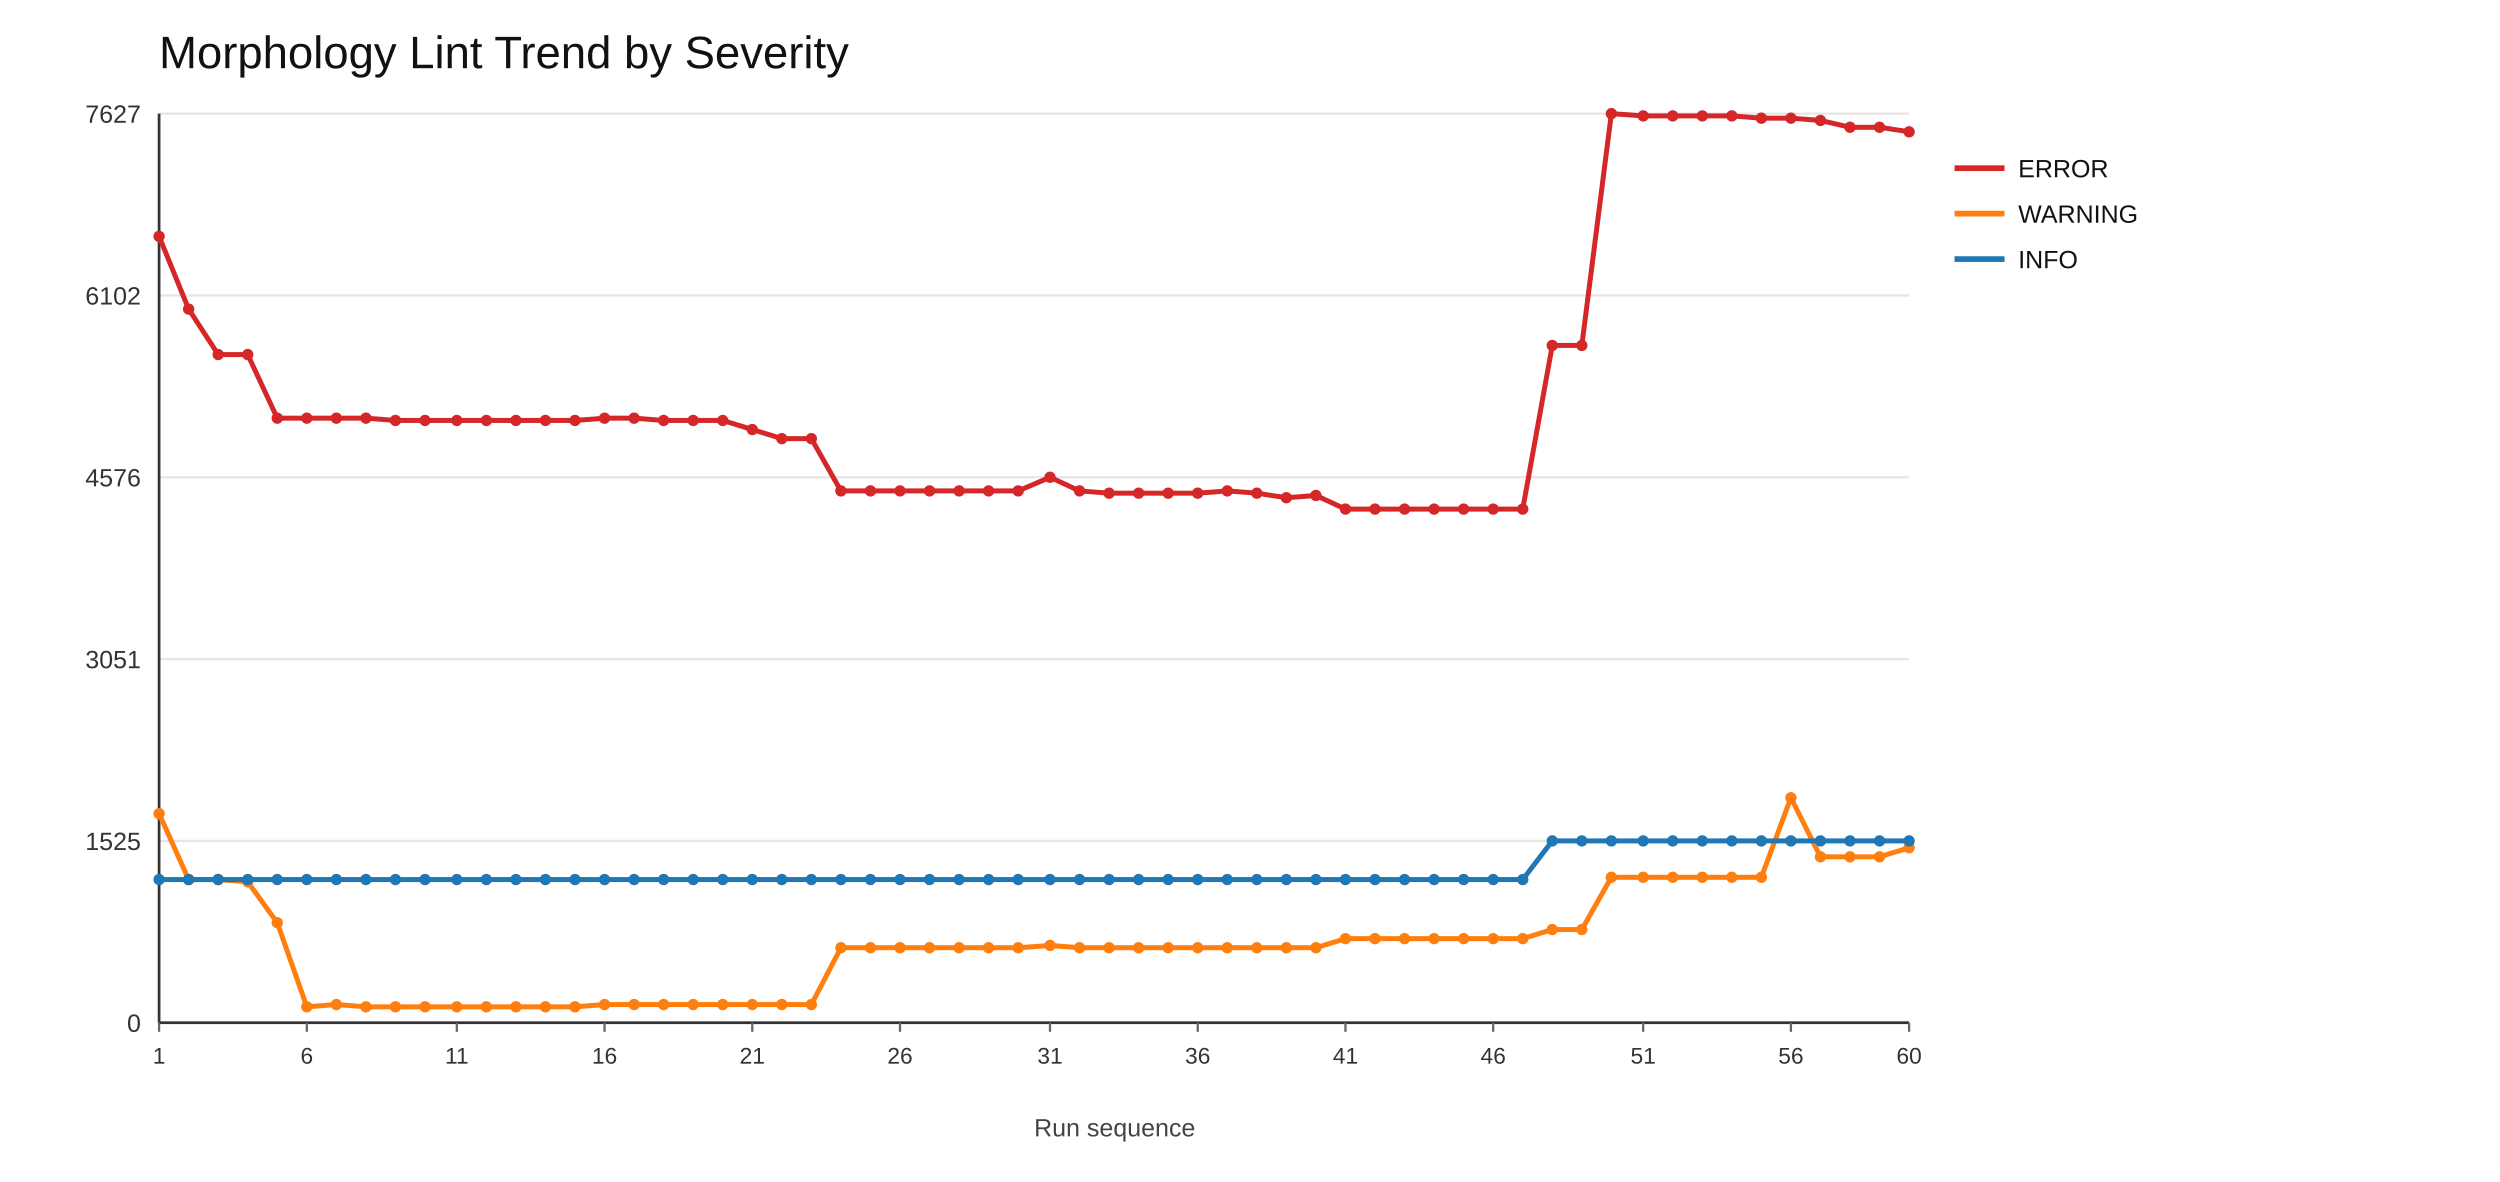
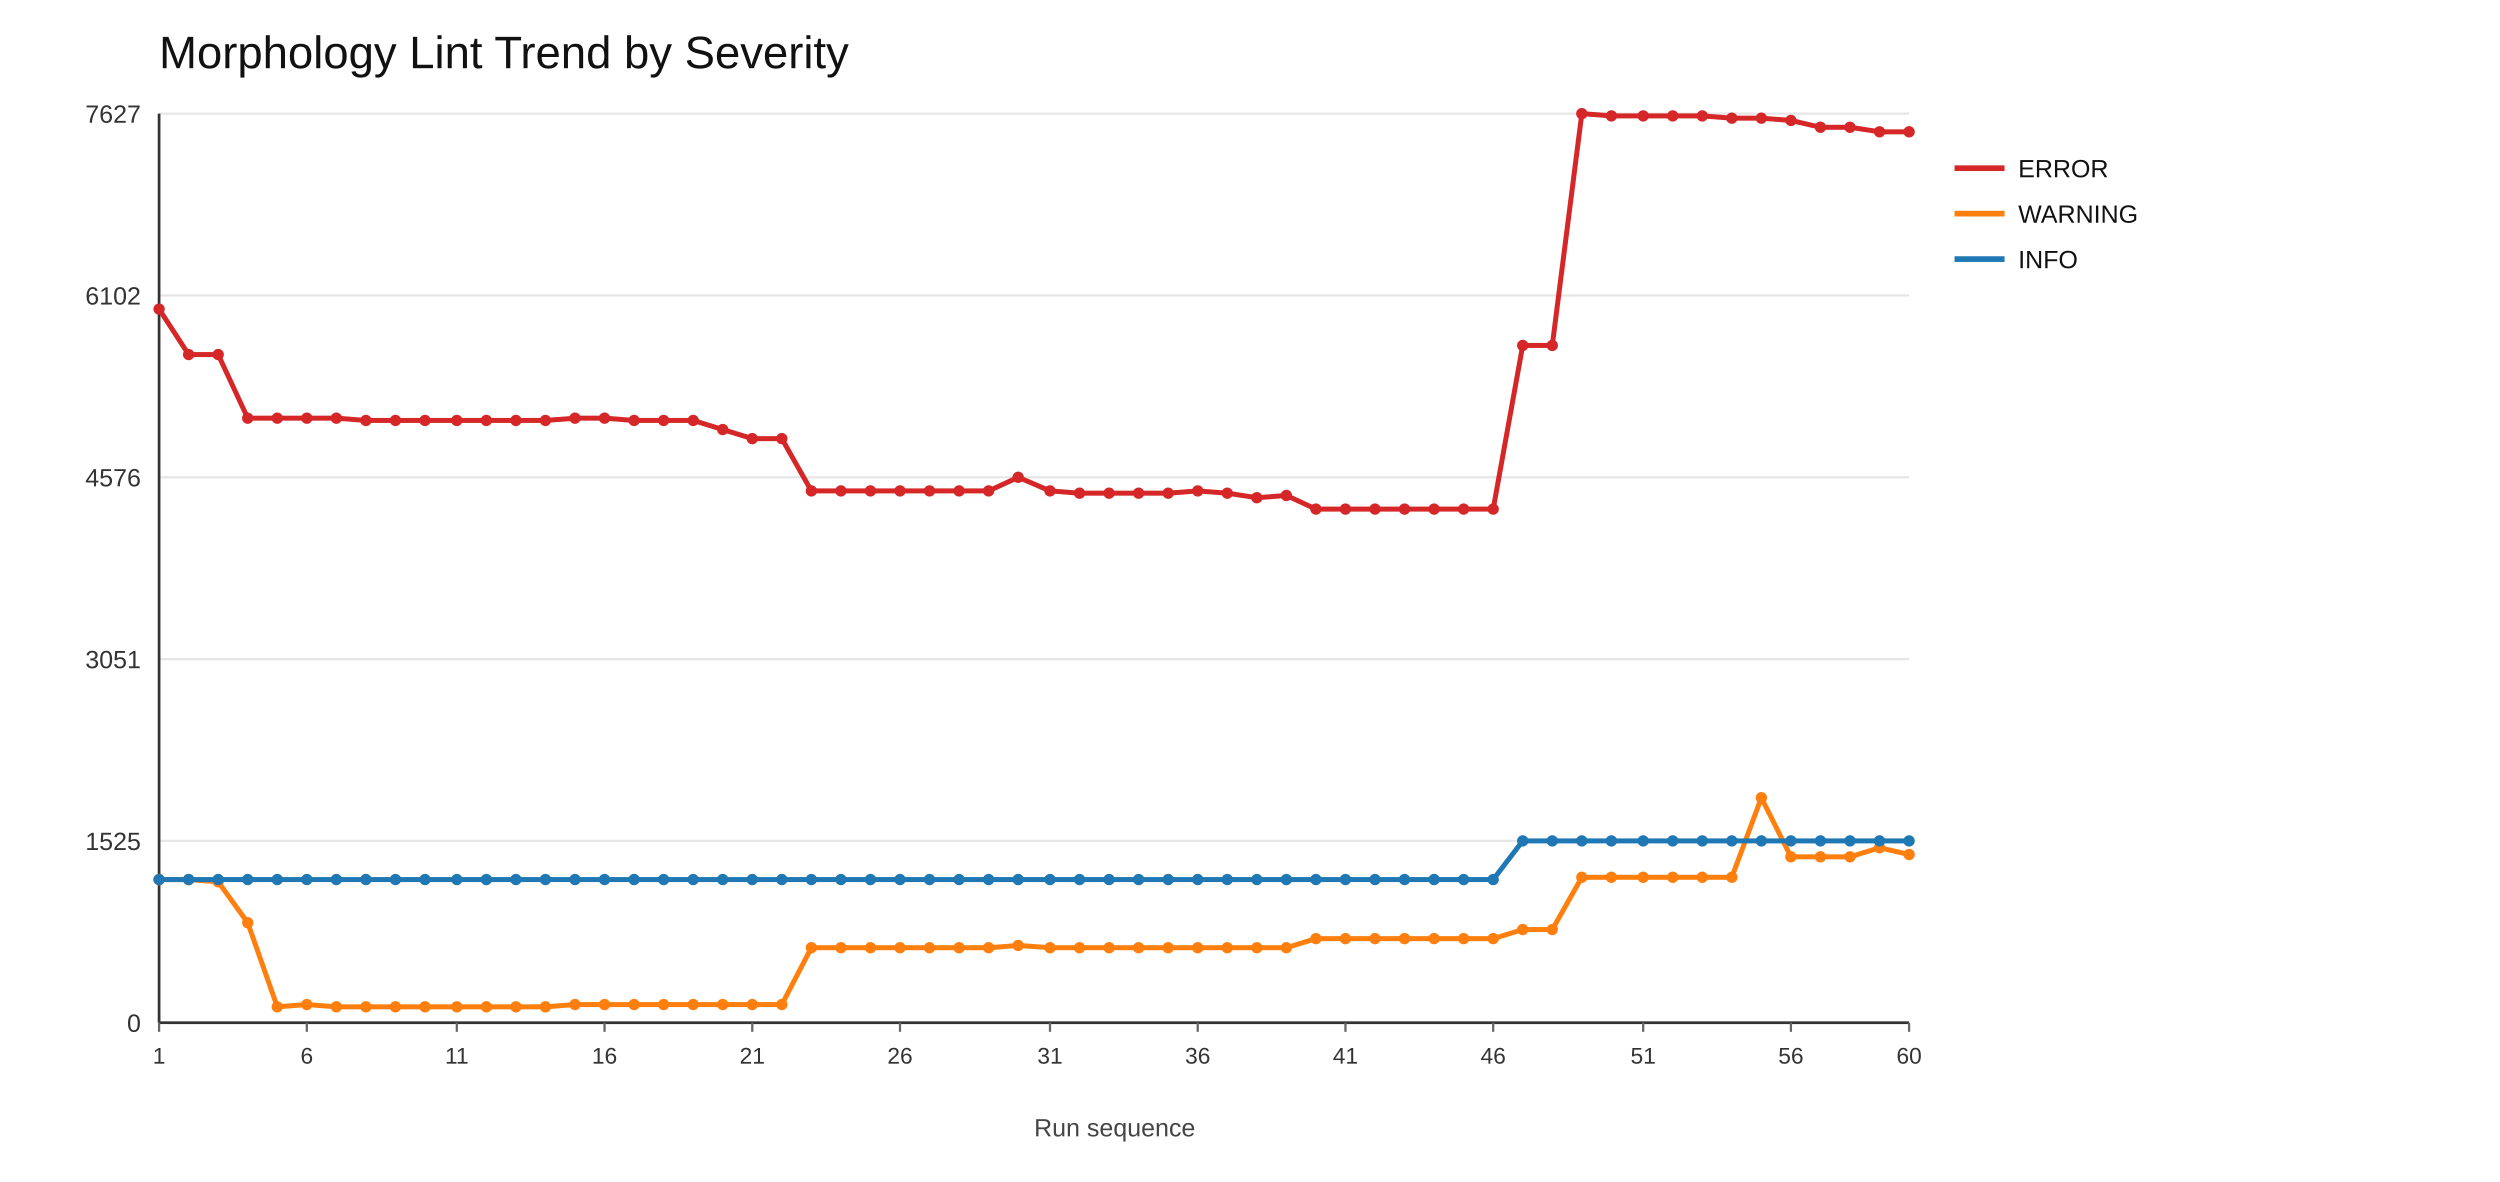
<svg xmlns="http://www.w3.org/2000/svg" width="1100" height="520">
  <rect x="0" y="0" width="1100" height="520" fill="#ffffff" />
  <text x="70" y="30" font-size="20" font-family="Arial" fill="#111">Morphology Lint Trend by Severity</text>
  <line x1="70" y1="450" x2="840" y2="450" stroke="#e6e6e6" stroke-width="1" />
  <text x="62" y="454" font-size="11" font-family="Arial" fill="#333" text-anchor="end">0</text>
  <line x1="70" y1="370" x2="840" y2="370" stroke="#e6e6e6" stroke-width="1" />
  <text x="62" y="374" font-size="11" font-family="Arial" fill="#333" text-anchor="end">1525</text>
  <line x1="70" y1="290" x2="840" y2="290" stroke="#e6e6e6" stroke-width="1" />
  <text x="62" y="294" font-size="11" font-family="Arial" fill="#333" text-anchor="end">3051</text>
  <line x1="70" y1="210" x2="840" y2="210" stroke="#e6e6e6" stroke-width="1" />
  <text x="62" y="214" font-size="11" font-family="Arial" fill="#333" text-anchor="end">4576</text>
  <line x1="70" y1="130" x2="840" y2="130" stroke="#e6e6e6" stroke-width="1" />
  <text x="62" y="134" font-size="11" font-family="Arial" fill="#333" text-anchor="end">6102</text>
  <line x1="70" y1="50" x2="840" y2="50" stroke="#e6e6e6" stroke-width="1" />
  <text x="62" y="54" font-size="11" font-family="Arial" fill="#333" text-anchor="end">7627</text>
  <line x1="70" y1="450" x2="840" y2="450" stroke="#333" stroke-width="1.2" />
  <line x1="70" y1="50" x2="70" y2="450" stroke="#333" stroke-width="1.2" />
  <line x1="70" y1="450" x2="70" y2="454" stroke="#666" stroke-width="1" />
  <text x="70" y="468" font-size="10" font-family="Arial" fill="#333" text-anchor="middle">1</text>
  <line x1="135" y1="450" x2="135" y2="454" stroke="#666" stroke-width="1" />
  <text x="135" y="468" font-size="10" font-family="Arial" fill="#333" text-anchor="middle">6</text>
  <line x1="201" y1="450" x2="201" y2="454" stroke="#666" stroke-width="1" />
  <text x="201" y="468" font-size="10" font-family="Arial" fill="#333" text-anchor="middle">11</text>
  <line x1="266" y1="450" x2="266" y2="454" stroke="#666" stroke-width="1" />
  <text x="266" y="468" font-size="10" font-family="Arial" fill="#333" text-anchor="middle">16</text>
  <line x1="331" y1="450" x2="331" y2="454" stroke="#666" stroke-width="1" />
  <text x="331" y="468" font-size="10" font-family="Arial" fill="#333" text-anchor="middle">21</text>
  <line x1="396" y1="450" x2="396" y2="454" stroke="#666" stroke-width="1" />
  <text x="396" y="468" font-size="10" font-family="Arial" fill="#333" text-anchor="middle">26</text>
  <line x1="462" y1="450" x2="462" y2="454" stroke="#666" stroke-width="1" />
  <text x="462" y="468" font-size="10" font-family="Arial" fill="#333" text-anchor="middle">31</text>
  <line x1="527" y1="450" x2="527" y2="454" stroke="#666" stroke-width="1" />
  <text x="527" y="468" font-size="10" font-family="Arial" fill="#333" text-anchor="middle">36</text>
  <line x1="592" y1="450" x2="592" y2="454" stroke="#666" stroke-width="1" />
  <text x="592" y="468" font-size="10" font-family="Arial" fill="#333" text-anchor="middle">41</text>
  <line x1="657" y1="450" x2="657" y2="454" stroke="#666" stroke-width="1" />
  <text x="657" y="468" font-size="10" font-family="Arial" fill="#333" text-anchor="middle">46</text>
  <line x1="723" y1="450" x2="723" y2="454" stroke="#666" stroke-width="1" />
  <text x="723" y="468" font-size="10" font-family="Arial" fill="#333" text-anchor="middle">51</text>
  <line x1="788" y1="450" x2="788" y2="454" stroke="#666" stroke-width="1" />
  <text x="788" y="468" font-size="10" font-family="Arial" fill="#333" text-anchor="middle">56</text>
  <line x1="840" y1="450" x2="840" y2="454" stroke="#666" stroke-width="1" />
  <text x="840" y="468" font-size="10" font-family="Arial" fill="#333" text-anchor="middle">60</text>
-   <polyline fill="none" stroke="#d62728" stroke-width="2.2" points="70,104 83,136 96,156 109,156 122,184 135,184 148,184 161,184 174,185 187,185 201,185 214,185 227,185 240,185 253,185 266,184 279,184 292,185 305,185 318,185 331,189 344,193 357,193 370,216 383,216 396,216 409,216 422,216 435,216 448,216 462,210 475,216 488,217 501,217 514,217 527,217 540,216 553,217 566,219 579,218 592,224 605,224 618,224 631,224 644,224 657,224 670,224 683,152 696,152 709,50 723,51 736,51 749,51 762,51 775,52 788,52 801,53 814,56 827,56 840,58" />
-   <circle cx="70" cy="104" r="2.5" fill="#d62728" />
-   <circle cx="83" cy="136" r="2.5" fill="#d62728" />
+   <polyline fill="none" stroke="#d62728" stroke-width="2.2" points="70,136 83,156 96,156 109,184 122,184 135,184 148,184 161,185 174,185 187,185 201,185 214,185 227,185 240,185 253,184 266,184 279,185 292,185 305,185 318,189 331,193 344,193 357,216 370,216 383,216 396,216 409,216 422,216 435,216 448,210 462,216 475,217 488,217 501,217 514,217 527,216 540,217 553,219 566,218 579,224 592,224 605,224 618,224 631,224 644,224 657,224 670,152 683,152 696,50 709,51 723,51 736,51 749,51 762,52 775,52 788,53 801,56 814,56 827,58 840,58" />
+   <circle cx="70" cy="136" r="2.5" fill="#d62728" />
+   <circle cx="83" cy="156" r="2.5" fill="#d62728" />
  <circle cx="96" cy="156" r="2.5" fill="#d62728" />
-   <circle cx="109" cy="156" r="2.5" fill="#d62728" />
+   <circle cx="109" cy="184" r="2.5" fill="#d62728" />
  <circle cx="122" cy="184" r="2.5" fill="#d62728" />
  <circle cx="135" cy="184" r="2.5" fill="#d62728" />
  <circle cx="148" cy="184" r="2.5" fill="#d62728" />
-   <circle cx="161" cy="184" r="2.5" fill="#d62728" />
+   <circle cx="161" cy="185" r="2.5" fill="#d62728" />
  <circle cx="174" cy="185" r="2.5" fill="#d62728" />
  <circle cx="187" cy="185" r="2.5" fill="#d62728" />
  <circle cx="201" cy="185" r="2.5" fill="#d62728" />
  <circle cx="214" cy="185" r="2.5" fill="#d62728" />
  <circle cx="227" cy="185" r="2.5" fill="#d62728" />
  <circle cx="240" cy="185" r="2.5" fill="#d62728" />
-   <circle cx="253" cy="185" r="2.5" fill="#d62728" />
+   <circle cx="253" cy="184" r="2.5" fill="#d62728" />
  <circle cx="266" cy="184" r="2.5" fill="#d62728" />
-   <circle cx="279" cy="184" r="2.5" fill="#d62728" />
+   <circle cx="279" cy="185" r="2.5" fill="#d62728" />
  <circle cx="292" cy="185" r="2.5" fill="#d62728" />
  <circle cx="305" cy="185" r="2.5" fill="#d62728" />
-   <circle cx="318" cy="185" r="2.5" fill="#d62728" />
-   <circle cx="331" cy="189" r="2.5" fill="#d62728" />
+   <circle cx="318" cy="189" r="2.5" fill="#d62728" />
+   <circle cx="331" cy="193" r="2.5" fill="#d62728" />
  <circle cx="344" cy="193" r="2.5" fill="#d62728" />
-   <circle cx="357" cy="193" r="2.5" fill="#d62728" />
+   <circle cx="357" cy="216" r="2.5" fill="#d62728" />
  <circle cx="370" cy="216" r="2.5" fill="#d62728" />
  <circle cx="383" cy="216" r="2.5" fill="#d62728" />
  <circle cx="396" cy="216" r="2.5" fill="#d62728" />
  <circle cx="409" cy="216" r="2.5" fill="#d62728" />
  <circle cx="422" cy="216" r="2.5" fill="#d62728" />
  <circle cx="435" cy="216" r="2.5" fill="#d62728" />
-   <circle cx="448" cy="216" r="2.5" fill="#d62728" />
-   <circle cx="462" cy="210" r="2.5" fill="#d62728" />
-   <circle cx="475" cy="216" r="2.5" fill="#d62728" />
+   <circle cx="448" cy="210" r="2.5" fill="#d62728" />
+   <circle cx="462" cy="216" r="2.5" fill="#d62728" />
+   <circle cx="475" cy="217" r="2.5" fill="#d62728" />
  <circle cx="488" cy="217" r="2.5" fill="#d62728" />
  <circle cx="501" cy="217" r="2.5" fill="#d62728" />
  <circle cx="514" cy="217" r="2.5" fill="#d62728" />
-   <circle cx="527" cy="217" r="2.5" fill="#d62728" />
-   <circle cx="540" cy="216" r="2.5" fill="#d62728" />
-   <circle cx="553" cy="217" r="2.5" fill="#d62728" />
-   <circle cx="566" cy="219" r="2.5" fill="#d62728" />
-   <circle cx="579" cy="218" r="2.5" fill="#d62728" />
+   <circle cx="527" cy="216" r="2.5" fill="#d62728" />
+   <circle cx="540" cy="217" r="2.5" fill="#d62728" />
+   <circle cx="553" cy="219" r="2.5" fill="#d62728" />
+   <circle cx="566" cy="218" r="2.5" fill="#d62728" />
+   <circle cx="579" cy="224" r="2.5" fill="#d62728" />
  <circle cx="592" cy="224" r="2.5" fill="#d62728" />
  <circle cx="605" cy="224" r="2.5" fill="#d62728" />
  <circle cx="618" cy="224" r="2.5" fill="#d62728" />
  <circle cx="631" cy="224" r="2.5" fill="#d62728" />
  <circle cx="644" cy="224" r="2.5" fill="#d62728" />
  <circle cx="657" cy="224" r="2.5" fill="#d62728" />
-   <circle cx="670" cy="224" r="2.5" fill="#d62728" />
+   <circle cx="670" cy="152" r="2.5" fill="#d62728" />
  <circle cx="683" cy="152" r="2.5" fill="#d62728" />
-   <circle cx="696" cy="152" r="2.5" fill="#d62728" />
-   <circle cx="709" cy="50" r="2.5" fill="#d62728" />
+   <circle cx="696" cy="50" r="2.5" fill="#d62728" />
+   <circle cx="709" cy="51" r="2.5" fill="#d62728" />
  <circle cx="723" cy="51" r="2.5" fill="#d62728" />
  <circle cx="736" cy="51" r="2.5" fill="#d62728" />
  <circle cx="749" cy="51" r="2.5" fill="#d62728" />
-   <circle cx="762" cy="51" r="2.5" fill="#d62728" />
+   <circle cx="762" cy="52" r="2.5" fill="#d62728" />
  <circle cx="775" cy="52" r="2.5" fill="#d62728" />
-   <circle cx="788" cy="52" r="2.5" fill="#d62728" />
-   <circle cx="801" cy="53" r="2.5" fill="#d62728" />
+   <circle cx="788" cy="53" r="2.5" fill="#d62728" />
+   <circle cx="801" cy="56" r="2.5" fill="#d62728" />
  <circle cx="814" cy="56" r="2.5" fill="#d62728" />
-   <circle cx="827" cy="56" r="2.5" fill="#d62728" />
+   <circle cx="827" cy="58" r="2.5" fill="#d62728" />
  <circle cx="840" cy="58" r="2.5" fill="#d62728" />
  <line x1="860" y1="74" x2="882" y2="74" stroke="#d62728" stroke-width="2.5" />
  <text x="888" y="78" font-size="11" font-family="Arial" fill="#111">ERROR</text>
-   <polyline fill="none" stroke="#ff7f0e" stroke-width="2.2" points="70,358 83,387 96,387 109,388 122,406 135,443 148,442 161,443 174,443 187,443 201,443 214,443 227,443 240,443 253,443 266,442 279,442 292,442 305,442 318,442 331,442 344,442 357,442 370,417 383,417 396,417 409,417 422,417 435,417 448,417 462,416 475,417 488,417 501,417 514,417 527,417 540,417 553,417 566,417 579,417 592,413 605,413 618,413 631,413 644,413 657,413 670,413 683,409 696,409 709,386 723,386 736,386 749,386 762,386 775,386 788,351 801,377 814,377 827,377 840,373" />
-   <circle cx="70" cy="358" r="2.5" fill="#ff7f0e" />
+   <polyline fill="none" stroke="#ff7f0e" stroke-width="2.2" points="70,387 83,387 96,388 109,406 122,443 135,442 148,443 161,443 174,443 187,443 201,443 214,443 227,443 240,443 253,442 266,442 279,442 292,442 305,442 318,442 331,442 344,442 357,417 370,417 383,417 396,417 409,417 422,417 435,417 448,416 462,417 475,417 488,417 501,417 514,417 527,417 540,417 553,417 566,417 579,413 592,413 605,413 618,413 631,413 644,413 657,413 670,409 683,409 696,386 709,386 723,386 736,386 749,386 762,386 775,351 788,377 801,377 814,377 827,373 840,376" />
+   <circle cx="70" cy="387" r="2.5" fill="#ff7f0e" />
  <circle cx="83" cy="387" r="2.5" fill="#ff7f0e" />
-   <circle cx="96" cy="387" r="2.5" fill="#ff7f0e" />
-   <circle cx="109" cy="388" r="2.5" fill="#ff7f0e" />
-   <circle cx="122" cy="406" r="2.5" fill="#ff7f0e" />
-   <circle cx="135" cy="443" r="2.5" fill="#ff7f0e" />
-   <circle cx="148" cy="442" r="2.5" fill="#ff7f0e" />
+   <circle cx="96" cy="388" r="2.5" fill="#ff7f0e" />
+   <circle cx="109" cy="406" r="2.5" fill="#ff7f0e" />
+   <circle cx="122" cy="443" r="2.5" fill="#ff7f0e" />
+   <circle cx="135" cy="442" r="2.5" fill="#ff7f0e" />
+   <circle cx="148" cy="443" r="2.5" fill="#ff7f0e" />
  <circle cx="161" cy="443" r="2.5" fill="#ff7f0e" />
  <circle cx="174" cy="443" r="2.5" fill="#ff7f0e" />
  <circle cx="187" cy="443" r="2.5" fill="#ff7f0e" />
  <circle cx="201" cy="443" r="2.5" fill="#ff7f0e" />
  <circle cx="214" cy="443" r="2.5" fill="#ff7f0e" />
  <circle cx="227" cy="443" r="2.5" fill="#ff7f0e" />
  <circle cx="240" cy="443" r="2.5" fill="#ff7f0e" />
-   <circle cx="253" cy="443" r="2.5" fill="#ff7f0e" />
+   <circle cx="253" cy="442" r="2.5" fill="#ff7f0e" />
  <circle cx="266" cy="442" r="2.5" fill="#ff7f0e" />
  <circle cx="279" cy="442" r="2.5" fill="#ff7f0e" />
  <circle cx="292" cy="442" r="2.5" fill="#ff7f0e" />
  <circle cx="305" cy="442" r="2.5" fill="#ff7f0e" />
  <circle cx="318" cy="442" r="2.5" fill="#ff7f0e" />
  <circle cx="331" cy="442" r="2.5" fill="#ff7f0e" />
  <circle cx="344" cy="442" r="2.5" fill="#ff7f0e" />
-   <circle cx="357" cy="442" r="2.5" fill="#ff7f0e" />
+   <circle cx="357" cy="417" r="2.5" fill="#ff7f0e" />
  <circle cx="370" cy="417" r="2.5" fill="#ff7f0e" />
  <circle cx="383" cy="417" r="2.5" fill="#ff7f0e" />
  <circle cx="396" cy="417" r="2.5" fill="#ff7f0e" />
  <circle cx="409" cy="417" r="2.5" fill="#ff7f0e" />
  <circle cx="422" cy="417" r="2.5" fill="#ff7f0e" />
  <circle cx="435" cy="417" r="2.5" fill="#ff7f0e" />
-   <circle cx="448" cy="417" r="2.5" fill="#ff7f0e" />
-   <circle cx="462" cy="416" r="2.5" fill="#ff7f0e" />
+   <circle cx="448" cy="416" r="2.5" fill="#ff7f0e" />
+   <circle cx="462" cy="417" r="2.5" fill="#ff7f0e" />
  <circle cx="475" cy="417" r="2.5" fill="#ff7f0e" />
  <circle cx="488" cy="417" r="2.5" fill="#ff7f0e" />
  <circle cx="501" cy="417" r="2.5" fill="#ff7f0e" />
  <circle cx="514" cy="417" r="2.5" fill="#ff7f0e" />
  <circle cx="527" cy="417" r="2.5" fill="#ff7f0e" />
  <circle cx="540" cy="417" r="2.5" fill="#ff7f0e" />
  <circle cx="553" cy="417" r="2.5" fill="#ff7f0e" />
  <circle cx="566" cy="417" r="2.5" fill="#ff7f0e" />
-   <circle cx="579" cy="417" r="2.5" fill="#ff7f0e" />
+   <circle cx="579" cy="413" r="2.5" fill="#ff7f0e" />
  <circle cx="592" cy="413" r="2.5" fill="#ff7f0e" />
  <circle cx="605" cy="413" r="2.5" fill="#ff7f0e" />
  <circle cx="618" cy="413" r="2.5" fill="#ff7f0e" />
  <circle cx="631" cy="413" r="2.5" fill="#ff7f0e" />
  <circle cx="644" cy="413" r="2.5" fill="#ff7f0e" />
  <circle cx="657" cy="413" r="2.5" fill="#ff7f0e" />
-   <circle cx="670" cy="413" r="2.5" fill="#ff7f0e" />
+   <circle cx="670" cy="409" r="2.5" fill="#ff7f0e" />
  <circle cx="683" cy="409" r="2.5" fill="#ff7f0e" />
-   <circle cx="696" cy="409" r="2.5" fill="#ff7f0e" />
+   <circle cx="696" cy="386" r="2.5" fill="#ff7f0e" />
  <circle cx="709" cy="386" r="2.5" fill="#ff7f0e" />
  <circle cx="723" cy="386" r="2.5" fill="#ff7f0e" />
  <circle cx="736" cy="386" r="2.5" fill="#ff7f0e" />
  <circle cx="749" cy="386" r="2.5" fill="#ff7f0e" />
  <circle cx="762" cy="386" r="2.5" fill="#ff7f0e" />
-   <circle cx="775" cy="386" r="2.5" fill="#ff7f0e" />
-   <circle cx="788" cy="351" r="2.5" fill="#ff7f0e" />
+   <circle cx="775" cy="351" r="2.5" fill="#ff7f0e" />
+   <circle cx="788" cy="377" r="2.5" fill="#ff7f0e" />
  <circle cx="801" cy="377" r="2.5" fill="#ff7f0e" />
  <circle cx="814" cy="377" r="2.5" fill="#ff7f0e" />
-   <circle cx="827" cy="377" r="2.5" fill="#ff7f0e" />
-   <circle cx="840" cy="373" r="2.5" fill="#ff7f0e" />
+   <circle cx="827" cy="373" r="2.5" fill="#ff7f0e" />
+   <circle cx="840" cy="376" r="2.5" fill="#ff7f0e" />
  <line x1="860" y1="94" x2="882" y2="94" stroke="#ff7f0e" stroke-width="2.5" />
  <text x="888" y="98" font-size="11" font-family="Arial" fill="#111">WARNING</text>
-   <polyline fill="none" stroke="#1f77b4" stroke-width="2.2" points="70,387 83,387 96,387 109,387 122,387 135,387 148,387 161,387 174,387 187,387 201,387 214,387 227,387 240,387 253,387 266,387 279,387 292,387 305,387 318,387 331,387 344,387 357,387 370,387 383,387 396,387 409,387 422,387 435,387 448,387 462,387 475,387 488,387 501,387 514,387 527,387 540,387 553,387 566,387 579,387 592,387 605,387 618,387 631,387 644,387 657,387 670,387 683,370 696,370 709,370 723,370 736,370 749,370 762,370 775,370 788,370 801,370 814,370 827,370 840,370" />
+   <polyline fill="none" stroke="#1f77b4" stroke-width="2.2" points="70,387 83,387 96,387 109,387 122,387 135,387 148,387 161,387 174,387 187,387 201,387 214,387 227,387 240,387 253,387 266,387 279,387 292,387 305,387 318,387 331,387 344,387 357,387 370,387 383,387 396,387 409,387 422,387 435,387 448,387 462,387 475,387 488,387 501,387 514,387 527,387 540,387 553,387 566,387 579,387 592,387 605,387 618,387 631,387 644,387 657,387 670,370 683,370 696,370 709,370 723,370 736,370 749,370 762,370 775,370 788,370 801,370 814,370 827,370 840,370" />
  <circle cx="70" cy="387" r="2.5" fill="#1f77b4" />
  <circle cx="83" cy="387" r="2.5" fill="#1f77b4" />
  <circle cx="96" cy="387" r="2.5" fill="#1f77b4" />
  <circle cx="109" cy="387" r="2.5" fill="#1f77b4" />
  <circle cx="122" cy="387" r="2.5" fill="#1f77b4" />
  <circle cx="135" cy="387" r="2.5" fill="#1f77b4" />
  <circle cx="148" cy="387" r="2.5" fill="#1f77b4" />
  <circle cx="161" cy="387" r="2.5" fill="#1f77b4" />
  <circle cx="174" cy="387" r="2.5" fill="#1f77b4" />
  <circle cx="187" cy="387" r="2.5" fill="#1f77b4" />
  <circle cx="201" cy="387" r="2.5" fill="#1f77b4" />
  <circle cx="214" cy="387" r="2.5" fill="#1f77b4" />
  <circle cx="227" cy="387" r="2.5" fill="#1f77b4" />
  <circle cx="240" cy="387" r="2.5" fill="#1f77b4" />
  <circle cx="253" cy="387" r="2.5" fill="#1f77b4" />
  <circle cx="266" cy="387" r="2.5" fill="#1f77b4" />
  <circle cx="279" cy="387" r="2.5" fill="#1f77b4" />
  <circle cx="292" cy="387" r="2.5" fill="#1f77b4" />
  <circle cx="305" cy="387" r="2.5" fill="#1f77b4" />
  <circle cx="318" cy="387" r="2.5" fill="#1f77b4" />
  <circle cx="331" cy="387" r="2.5" fill="#1f77b4" />
  <circle cx="344" cy="387" r="2.5" fill="#1f77b4" />
  <circle cx="357" cy="387" r="2.5" fill="#1f77b4" />
  <circle cx="370" cy="387" r="2.5" fill="#1f77b4" />
  <circle cx="383" cy="387" r="2.5" fill="#1f77b4" />
  <circle cx="396" cy="387" r="2.5" fill="#1f77b4" />
  <circle cx="409" cy="387" r="2.5" fill="#1f77b4" />
  <circle cx="422" cy="387" r="2.5" fill="#1f77b4" />
  <circle cx="435" cy="387" r="2.5" fill="#1f77b4" />
  <circle cx="448" cy="387" r="2.5" fill="#1f77b4" />
  <circle cx="462" cy="387" r="2.5" fill="#1f77b4" />
  <circle cx="475" cy="387" r="2.5" fill="#1f77b4" />
  <circle cx="488" cy="387" r="2.5" fill="#1f77b4" />
  <circle cx="501" cy="387" r="2.5" fill="#1f77b4" />
  <circle cx="514" cy="387" r="2.5" fill="#1f77b4" />
  <circle cx="527" cy="387" r="2.5" fill="#1f77b4" />
  <circle cx="540" cy="387" r="2.5" fill="#1f77b4" />
  <circle cx="553" cy="387" r="2.5" fill="#1f77b4" />
  <circle cx="566" cy="387" r="2.5" fill="#1f77b4" />
  <circle cx="579" cy="387" r="2.5" fill="#1f77b4" />
  <circle cx="592" cy="387" r="2.5" fill="#1f77b4" />
  <circle cx="605" cy="387" r="2.5" fill="#1f77b4" />
  <circle cx="618" cy="387" r="2.5" fill="#1f77b4" />
  <circle cx="631" cy="387" r="2.5" fill="#1f77b4" />
  <circle cx="644" cy="387" r="2.5" fill="#1f77b4" />
  <circle cx="657" cy="387" r="2.5" fill="#1f77b4" />
-   <circle cx="670" cy="387" r="2.5" fill="#1f77b4" />
+   <circle cx="670" cy="370" r="2.5" fill="#1f77b4" />
  <circle cx="683" cy="370" r="2.5" fill="#1f77b4" />
  <circle cx="696" cy="370" r="2.5" fill="#1f77b4" />
  <circle cx="709" cy="370" r="2.5" fill="#1f77b4" />
  <circle cx="723" cy="370" r="2.5" fill="#1f77b4" />
  <circle cx="736" cy="370" r="2.5" fill="#1f77b4" />
  <circle cx="749" cy="370" r="2.5" fill="#1f77b4" />
  <circle cx="762" cy="370" r="2.5" fill="#1f77b4" />
  <circle cx="775" cy="370" r="2.5" fill="#1f77b4" />
  <circle cx="788" cy="370" r="2.5" fill="#1f77b4" />
  <circle cx="801" cy="370" r="2.5" fill="#1f77b4" />
  <circle cx="814" cy="370" r="2.5" fill="#1f77b4" />
  <circle cx="827" cy="370" r="2.5" fill="#1f77b4" />
  <circle cx="840" cy="370" r="2.5" fill="#1f77b4" />
  <line x1="860" y1="114" x2="882" y2="114" stroke="#1f77b4" stroke-width="2.5" />
  <text x="888" y="118" font-size="11" font-family="Arial" fill="#111">INFO</text>
  <text x="455" y="500" font-size="11" font-family="Arial" fill="#444">Run sequence</text>
</svg>
